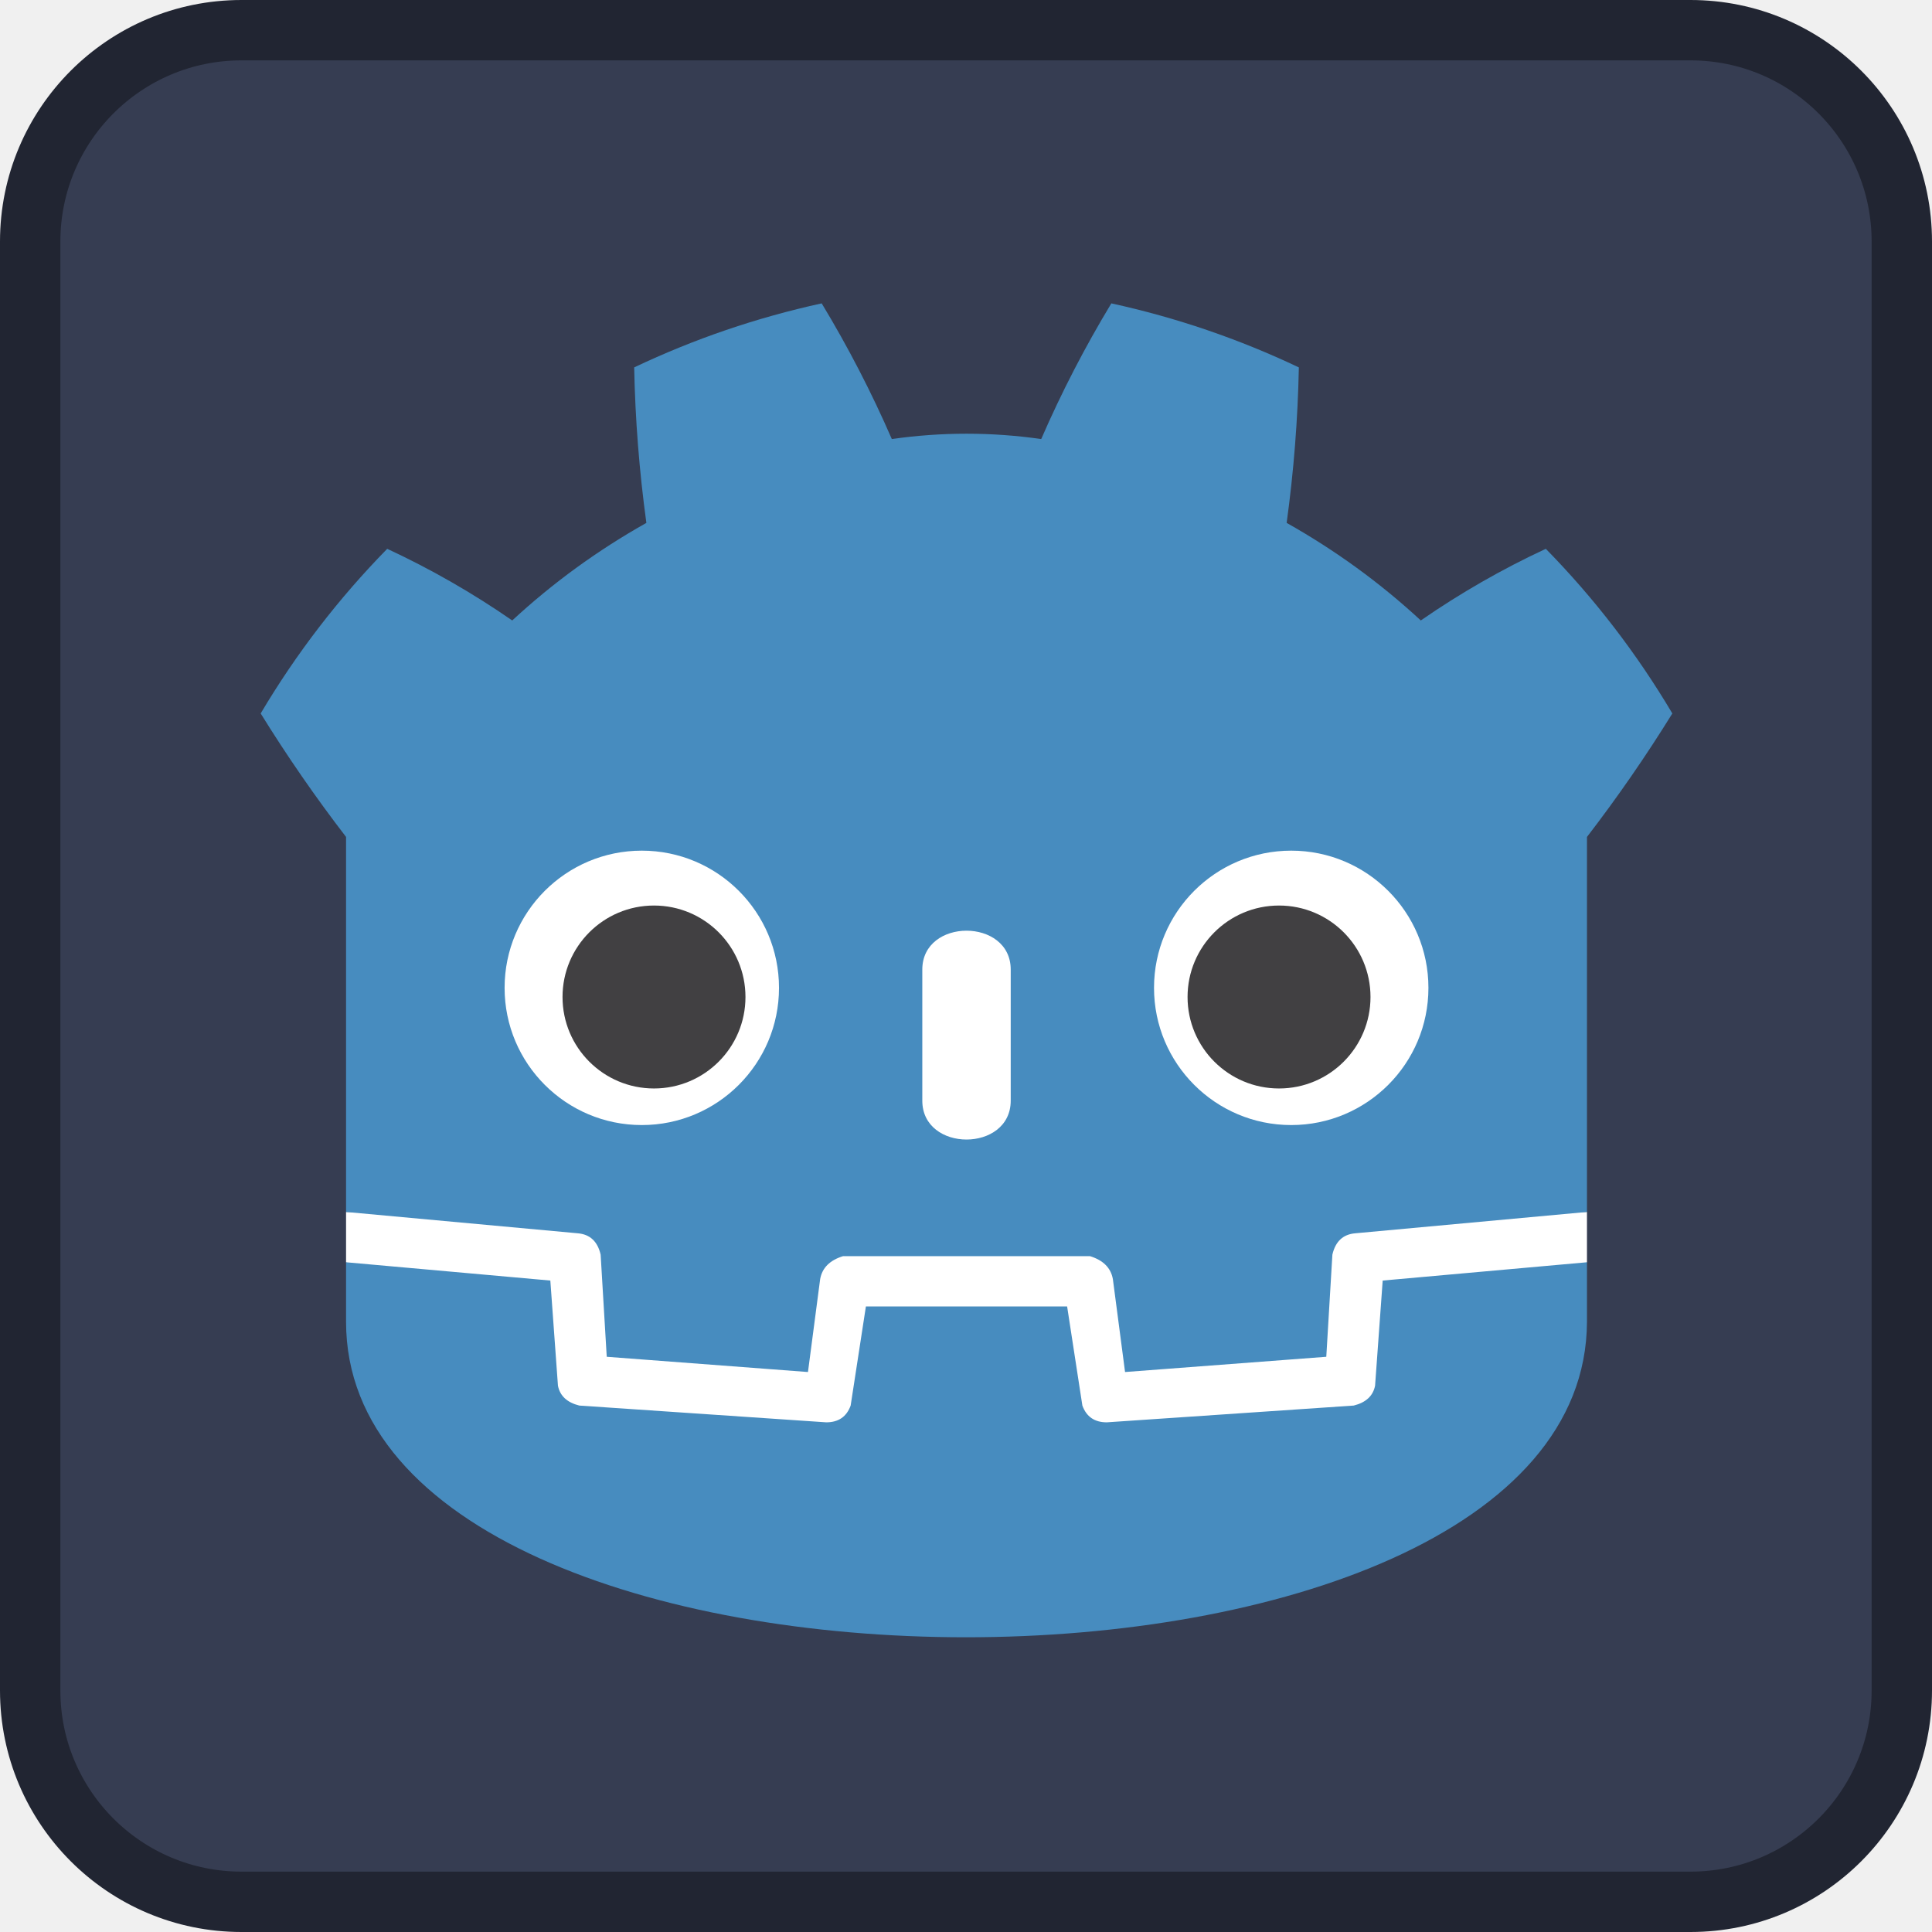
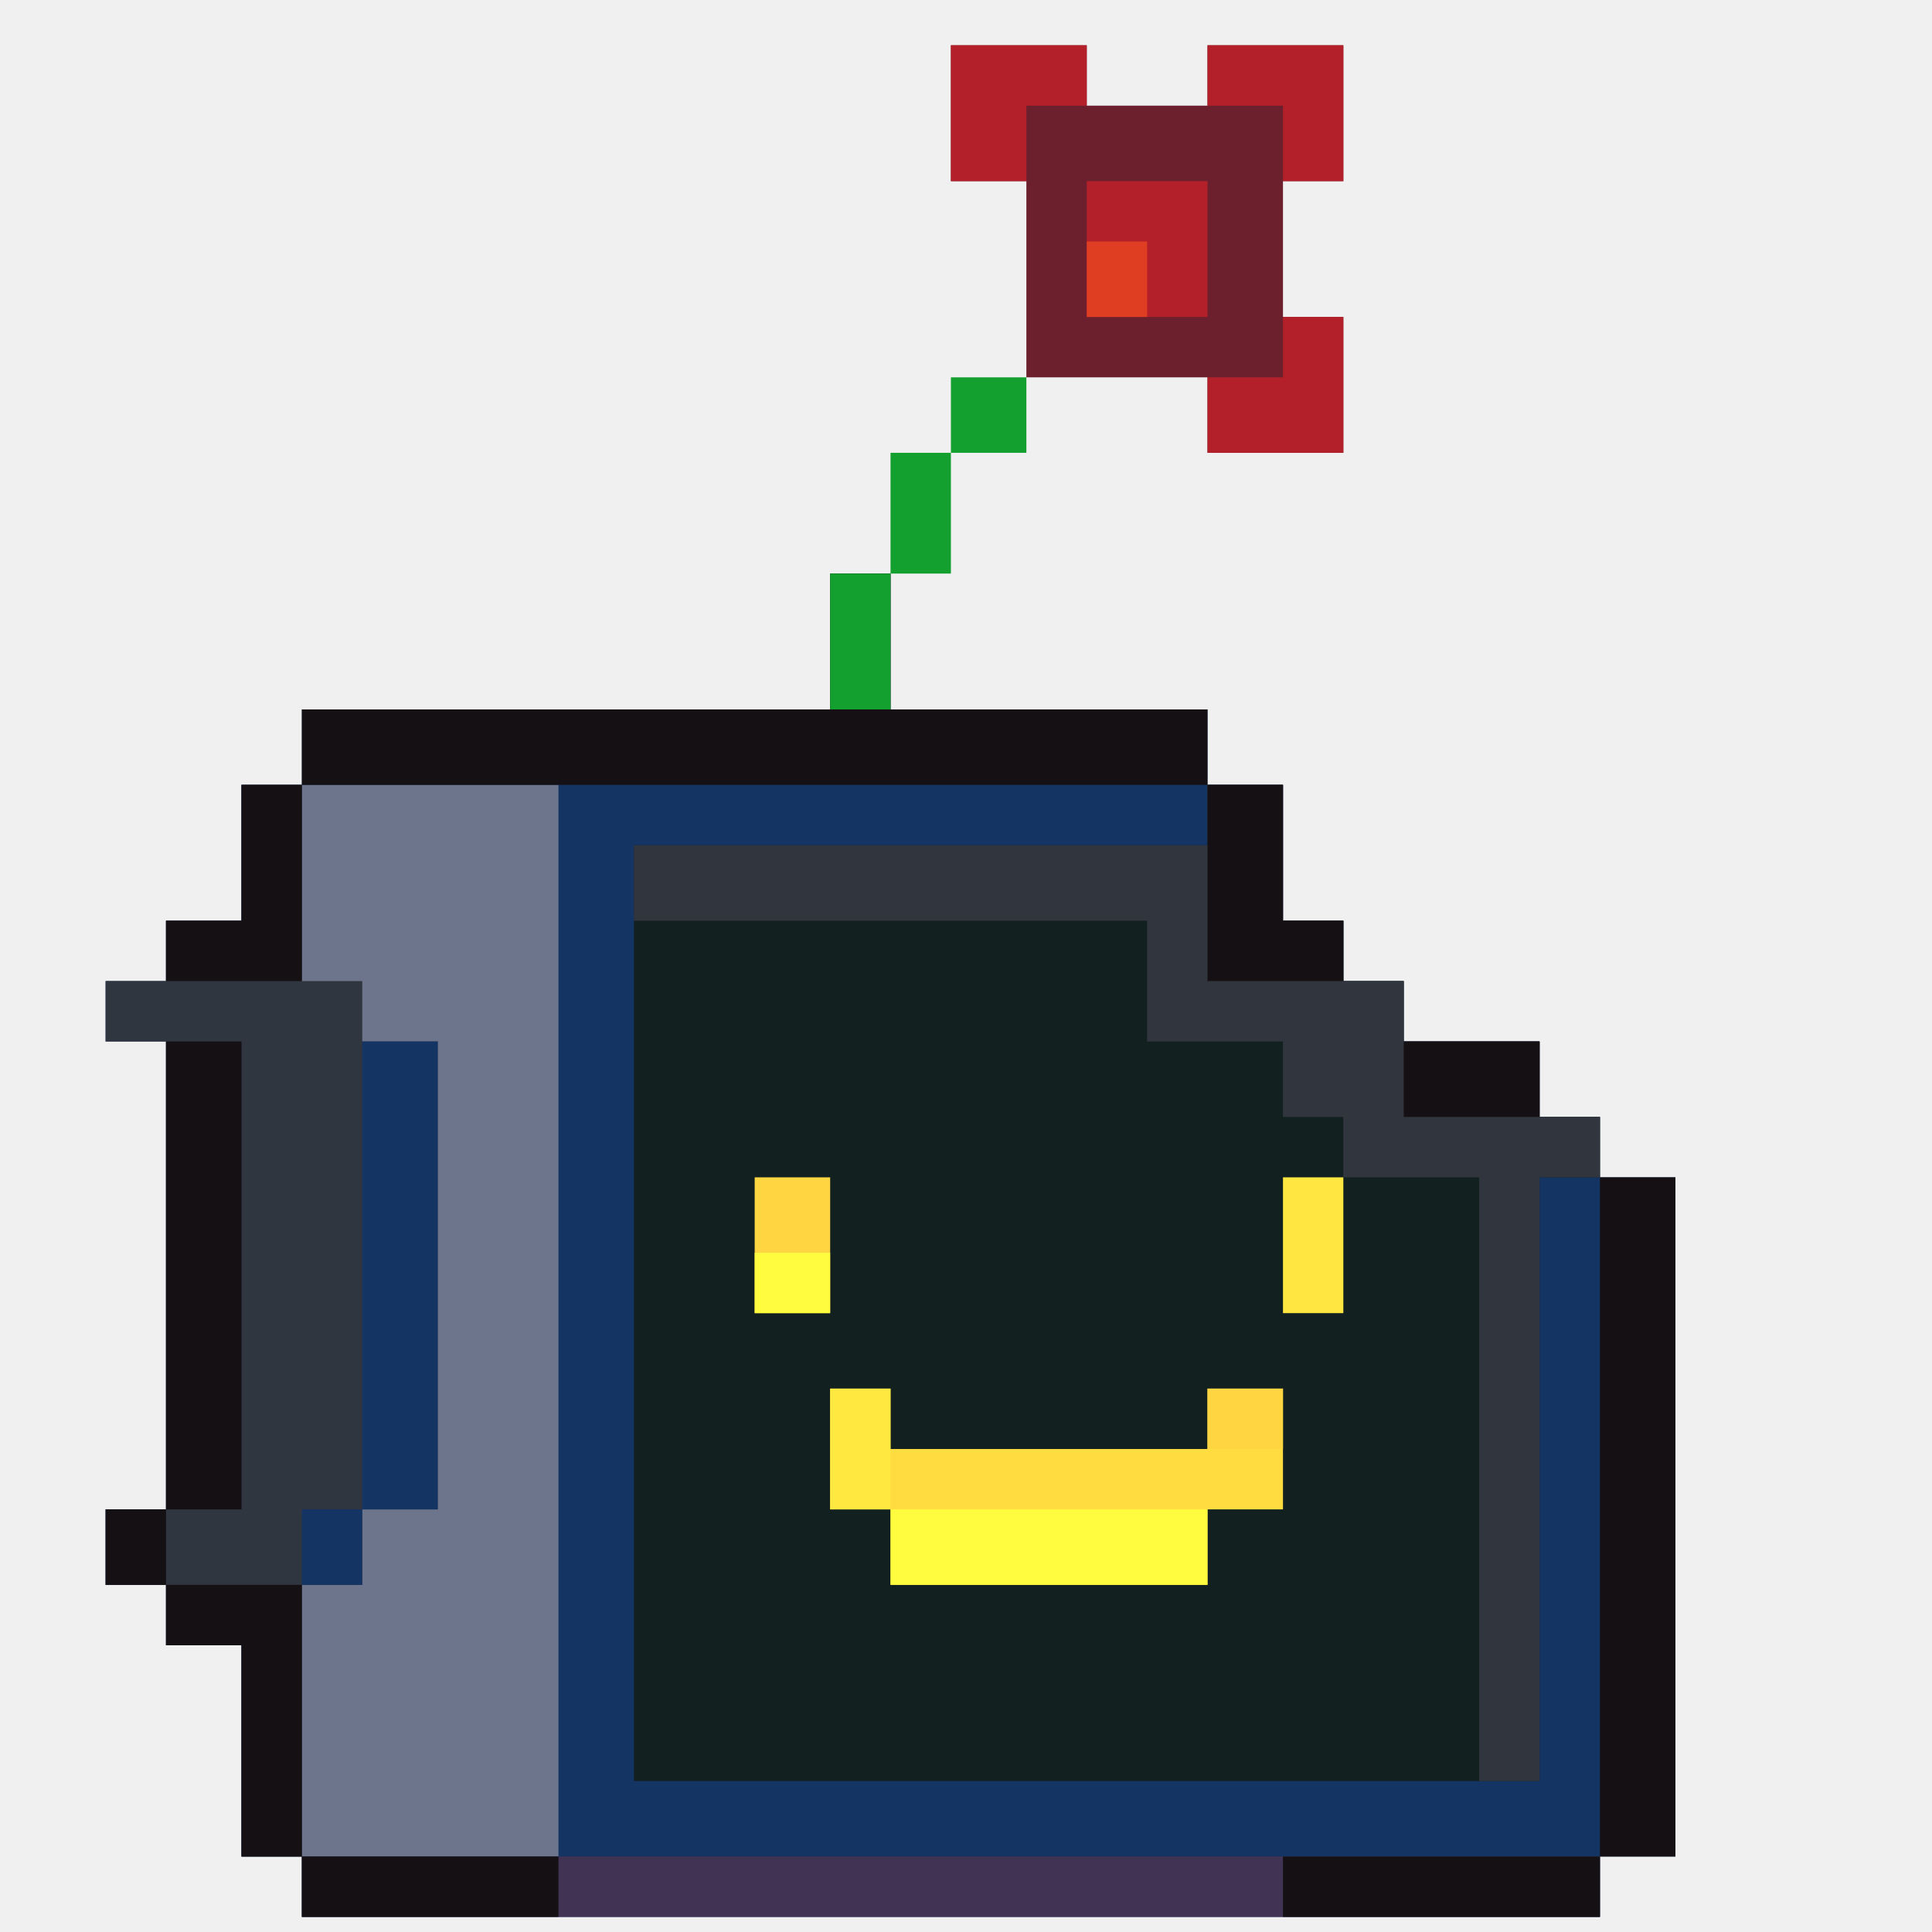
- <svg xmlns="http://www.w3.org/2000/svg" width="128" height="128">
-   <rect width="124" height="124" x="2" y="2" fill="#363d52" stroke="#212532" stroke-width="4" rx="14" />
-   <g fill="#fff" transform="translate(12.322 12.322)scale(.101)">
-     <path d="M105 673v33q407 354 814 0v-33z" />
-     <path fill="#478cbf" d="m105 673 152 14q12 1 15 14l4 67 132 10 8-61q2-11 15-15h162q13 4 15 15l8 61 132-10 4-67q3-13 15-14l152-14V427q30-39 56-81-35-59-83-108-43 20-82 47-40-37-88-64 7-51 8-102-59-28-123-42-26 43-46 89-49-7-98 0-20-46-46-89-64 14-123 42 1 51 8 102-48 27-88 64-39-27-82-47-48 49-83 108 26 42 56 81zm0 33v39c0 276 813 276 814 0v-39l-134 12-5 69q-2 10-14 13l-162 11q-12 0-16-11l-10-65H446l-10 65q-4 11-16 11l-162-11q-12-3-14-13l-5-69z" />
-     <path d="M483 600c0 34 58 34 58 0v-86c0-34-58-34-58 0z" />
-     <circle cx="725" cy="526" r="90" />
-     <circle cx="299" cy="526" r="90" />
-   </g>
-   <g fill="#414042" transform="translate(12.322 12.322)scale(.101)">
-     <circle cx="307" cy="532" r="60" />
-     <circle cx="717" cy="532" r="60" />
-   </g>
+ <svg xmlns="http://www.w3.org/2000/svg" version="1.1" width="128" height="128">
+   <path d="M0 0 C1.32 0 2.64 0 4 0 C4 2.97 4 5.94 4 9 C10.93 9 17.86 9 25 9 C25 10.65 25 12.3 25 14 C26.65 14 28.3 14 30 14 C30 16.97 30 19.94 30 23 C31.32 23 32.64 23 34 23 C34 24.32 34 25.64 34 27 C35.32 27 36.64 27 38 27 C38 28.32 38 29.64 38 31 C40.97 31 43.94 31 47 31 C47 32.65 47 34.3 47 36 C48.32 36 49.64 36 51 36 C51 37.32 51 38.64 51 40 C52.65 40 54.3 40 56 40 C56 54.85 56 69.7 56 85 C54.35 85 52.7 85 51 85 C51 86.32 51 87.64 51 89 C22.62 89 -5.76 89 -35 89 C-35 87.68 -35 86.36 -35 85 C-36.32 85 -37.64 85 -39 85 C-39 80.38 -39 75.76 -39 71 C-40.65 71 -42.3 71 -44 71 C-44 69.68 -44 68.36 -44 67 C-45.32 67 -46.64 67 -48 67 C-48 65.35 -48 63.7 -48 62 C-46.68 62 -45.36 62 -44 62 C-44 51.77 -44 41.54 -44 31 C-45.32 31 -46.64 31 -48 31 C-48 29.68 -48 28.36 -48 27 C-46.68 27 -45.36 27 -44 27 C-44 25.68 -44 24.36 -44 23 C-42.35 23 -40.7 23 -39 23 C-39 20.03 -39 17.06 -39 14 C-37.68 14 -36.36 14 -35 14 C-35 12.35 -35 10.7 -35 9 C-23.45 9 -11.9 9 0 9 C0 6.03 0 3.06 0 0 Z " fill="#143464" transform="translate(55,38)" />
+   <path d="M0 0 C1.65 0 3.3 0 5 0 C5 2.97 5 5.94 5 9 C6.32 9 7.64 9 9 9 C9 10.32 9 11.64 9 13 C10.32 13 11.64 13 13 13 C13 14.32 13 15.64 13 17 C15.97 17 18.94 17 22 17 C22 18.65 22 20.3 22 22 C23.32 22 24.64 22 26 22 C26 23.32 26 24.64 26 26 C24.68 26 23.36 26 22 26 C22 39.2 22 52.4 22 66 C2.2 66 -17.6 66 -38 66 C-38 45.54 -38 25.08 -38 4 C-25.46 4 -12.92 4 0 4 C0 2.68 0 1.36 0 0 Z " fill="#122020" transform="translate(80,52)" />
+   <path d="M0 0 C6.93 0 13.86 0 21 0 C21 23.43 21 46.86 21 71 C14.07 71 7.14 71 0 71 C0 66.38 0 61.76 0 57 C-1.65 57 -3.3 57 -5 57 C-5 55.68 -5 54.36 -5 53 C-6.32 53 -7.64 53 -9 53 C-9 51.35 -9 49.7 -9 48 C-7.68 48 -6.36 48 -5 48 C-5 37.77 -5 27.54 -5 17 C-6.32 17 -7.64 17 -9 17 C-9 15.68 -9 14.36 -9 13 C-7.68 13 -6.36 13 -5 13 C-5 11.68 -5 10.36 -5 9 C-3.35 9 -1.7 9 0 9 C0 6.03 0 3.06 0 0 Z " fill="#6D758D" transform="translate(16,52)" />
+   <path d="M0 0 C1.32 0 2.64 0 4 0 C4 4.29 4 8.58 4 13 C5.32 13 6.64 13 8 13 C8 14.32 8 15.64 8 17 C9.65 17 11.3 17 13 17 C13 27.23 13 37.46 13 48 C11.35 48 9.7 48 8 48 C8 49.65 8 51.3 8 53 C6.68 53 5.36 53 4 53 C4 58.94 4 64.88 4 71 C2.68 71 1.36 71 0 71 C0 66.38 0 61.76 0 57 C-1.65 57 -3.3 57 -5 57 C-5 55.68 -5 54.36 -5 53 C-6.32 53 -7.64 53 -9 53 C-9 51.35 -9 49.7 -9 48 C-7.68 48 -6.36 48 -5 48 C-5 37.77 -5 27.54 -5 17 C-6.32 17 -7.64 17 -9 17 C-9 15.68 -9 14.36 -9 13 C-7.68 13 -6.36 13 -5 13 C-5 11.68 -5 10.36 -5 9 C-3.35 9 -1.7 9 0 9 C0 6.03 0 3.06 0 0 Z " fill="#303640" transform="translate(16,52)" />
+   <path d="M0 0 C1.65 0 3.3 0 5 0 C5 2.97 5 5.94 5 9 C6.32 9 7.64 9 9 9 C9 10.32 9 11.64 9 13 C10.32 13 11.64 13 13 13 C13 14.32 13 15.64 13 17 C15.97 17 18.94 17 22 17 C22 18.65 22 20.3 22 22 C23.32 22 24.64 22 26 22 C26 23.32 26 24.64 26 26 C24.68 26 23.36 26 22 26 C22 39.2 22 52.4 22 66 C20.68 66 19.36 66 18 66 C18 52.8 18 39.6 18 26 C15.03 26 12.06 26 9 26 C9 24.68 9 23.36 9 22 C7.68 22 6.36 22 5 22 C5 20.35 5 18.7 5 17 C2.03 17 -0.94 17 -4 17 C-4 14.36 -4 11.72 -4 9 C-15.22 9 -26.44 9 -38 9 C-38 7.35 -38 5.7 -38 4 C-25.46 4 -12.92 4 0 4 C0 2.68 0 1.36 0 0 Z " fill="#31363E" transform="translate(80,52)" />
+   <path d="M0 0 C2.97 0 5.94 0 9 0 C9 1.32 9 2.64 9 4 C11.64 4 14.28 4 17 4 C17 2.68 17 1.36 17 0 C19.97 0 22.94 0 26 0 C26 2.97 26 5.94 26 9 C24.68 9 23.36 9 22 9 C22 11.97 22 14.94 22 18 C23.32 18 24.64 18 26 18 C26 20.97 26 23.94 26 27 C23.03 27 20.06 27 17 27 C17 25.35 17 23.7 17 22 C13.04 22 9.08 22 5 22 C5 17.71 5 13.42 5 9 C3.35 9 1.7 9 0 9 C0 6.03 0 3.06 0 0 Z " fill="#6C202D" transform="translate(63,3)" />
+   <path d="M0 0 C28.38 0 56.76 0 86 0 C86 1.32 86 2.64 86 4 C57.62 4 29.24 4 0 4 C0 2.68 0 1.36 0 0 Z " fill="#403353" transform="translate(20,123)" />
+   <path d="M0 0 C1.32 0 2.64 0 4 0 C4 2.97 4 5.94 4 9 C10.93 9 17.86 9 25 9 C25 10.65 25 12.3 25 14 C5.2 14 -14.6 14 -35 14 C-35 12.35 -35 10.7 -35 9 C-23.45 9 -11.9 9 0 9 C0 6.03 0 3.06 0 0 Z " fill="#141013" transform="translate(55,38)" />
+   <path d="M0 0 C1.32 0 2.64 0 4 0 C4 1.32 4 2.64 4 4 C10.93 4 17.86 4 25 4 C25 2.68 25 1.36 25 0 C26.65 0 28.3 0 30 0 C30 2.64 30 5.28 30 8 C28.35 8 26.7 8 25 8 C25 9.65 25 11.3 25 13 C18.07 13 11.14 13 4 13 C4 11.35 4 9.7 4 8 C2.68 8 1.36 8 0 8 C0 5.36 0 2.72 0 0 Z " fill="#FFDC40" transform="translate(55,92)" />
+   <path d="M0 0 C1.65 0 3.3 0 5 0 C5 14.85 5 29.7 5 45 C3.35 45 1.7 45 0 45 C0 30.15 0 15.3 0 0 Z " fill="#141013" transform="translate(106,78)" />
+   <path d="M0 0 C1.65 0 3.3 0 5 0 C5 10.23 5 20.46 5 31 C3.35 31 1.7 31 0 31 C0 20.77 0 10.54 0 0 Z " fill="#143464" transform="translate(24,69)" />
+   <path d="M0 0 C1.65 0 3.3 0 5 0 C5 10.23 5 20.46 5 31 C3.35 31 1.7 31 0 31 C0 20.77 0 10.54 0 0 Z " fill="#141013" transform="translate(11,69)" />
+   <path d="M0 0 C6.93 0 13.86 0 21 0 C21 1.65 21 3.3 21 5 C14.07 5 7.14 5 0 5 C0 3.35 0 1.7 0 0 Z " fill="#FFFC40" transform="translate(59,100)" />
+   <path d="M0 0 C2.97 0 5.94 0 9 0 C9 5.94 9 11.88 9 18 C7.68 18 6.36 18 5 18 C5 13.38 5 8.76 5 4 C3.35 4 1.7 4 0 4 C0 2.68 0 1.36 0 0 Z " fill="#141013" transform="translate(11,105)" />
+   <path d="M0 0 C6.93 0 13.86 0 21 0 C21 1.32 21 2.64 21 4 C14.07 4 7.14 4 0 4 C0 2.68 0 1.36 0 0 Z " fill="#141013" transform="translate(85,123)" />
+   <path d="M0 0 C1.65 0 3.3 0 5 0 C5 2.97 5 5.94 5 9 C6.32 9 7.64 9 9 9 C9 10.32 9 11.64 9 13 C6.03 13 3.06 13 0 13 C0 8.71 0 4.42 0 0 Z " fill="#141013" transform="translate(80,52)" />
+   <path d="M0 0 C1.32 0 2.64 0 4 0 C4 4.29 4 8.58 4 13 C1.03 13 -1.94 13 -5 13 C-5 11.68 -5 10.36 -5 9 C-3.35 9 -1.7 9 0 9 C0 6.03 0 3.06 0 0 Z " fill="#141013" transform="translate(16,52)" />
+   <path d="M0 0 C2.64 0 5.28 0 8 0 C8 2.97 8 5.94 8 9 C5.36 9 2.72 9 0 9 C0 6.03 0 3.06 0 0 Z " fill="#B4202A" transform="translate(72,12)" />
+   <path d="M0 0 C5.61 0 11.22 0 17 0 C17 1.32 17 2.64 17 4 C11.39 4 5.78 4 0 4 C0 2.68 0 1.36 0 0 Z " fill="#141013" transform="translate(20,123)" />
+   <path d="M0 0 C1.32 0 2.64 0 4 0 C4 2.97 4 5.94 4 9 C1.03 9 -1.94 9 -5 9 C-5 7.35 -5 5.7 -5 4 C-3.35 4 -1.7 4 0 4 C0 2.68 0 1.36 0 0 Z " fill="#B4202A" transform="translate(85,21)" />
+   <path d="M0 0 C2.97 0 5.94 0 9 0 C9 1.32 9 2.64 9 4 C7.68 4 6.36 4 5 4 C5 5.65 5 7.3 5 9 C3.35 9 1.7 9 0 9 C0 6.03 0 3.06 0 0 Z " fill="#B4202A" transform="translate(63,3)" />
+   <path d="M0 0 C2.97 0 5.94 0 9 0 C9 2.97 9 5.94 9 9 C7.68 9 6.36 9 5 9 C5 7.35 5 5.7 5 4 C3.35 4 1.7 4 0 4 C0 2.68 0 1.36 0 0 Z " fill="#B4202A" transform="translate(80,3)" />
+   <path d="M0 0 C1.65 0 3.3 0 5 0 C5 2.97 5 5.94 5 9 C3.35 9 1.7 9 0 9 C0 6.03 0 3.06 0 0 Z " fill="#FFD541" transform="translate(50,78)" />
+   <path d="M0 0 C2.97 0 5.94 0 9 0 C9 1.65 9 3.3 9 5 C6.03 5 3.06 5 0 5 C0 3.35 0 1.7 0 0 Z " fill="#141013" transform="translate(93,69)" />
+   <path d="M0 0 C1.32 0 2.64 0 4 0 C4 2.97 4 5.94 4 9 C2.68 9 1.36 9 0 9 C0 6.03 0 3.06 0 0 Z " fill="#FFE640" transform="translate(85,78)" />
+   <path d="M0 0 C1.32 0 2.64 0 4 0 C4 2.97 4 5.94 4 9 C2.68 9 1.36 9 0 9 C0 6.03 0 3.06 0 0 Z " fill="#14A02E" transform="translate(55,38)" />
+   <path d="M0 0 C1.32 0 2.64 0 4 0 C4 2.64 4 5.28 4 8 C2.68 8 1.36 8 0 8 C0 5.36 0 2.72 0 0 Z " fill="#FFE840" transform="translate(55,92)" />
+   <path d="M0 0 C1.32 0 2.64 0 4 0 C4 2.64 4 5.28 4 8 C2.68 8 1.36 8 0 8 C0 5.36 0 2.72 0 0 Z " fill="#14A02E" transform="translate(59,30)" />
+   <path d="M0 0 C1.65 0 3.3 0 5 0 C5 1.65 5 3.3 5 5 C3.35 5 1.7 5 0 5 C0 3.35 0 1.7 0 0 Z " fill="#14A02E" transform="translate(63,25)" />
+   <path d="M0 0 C1.32 0 2.64 0 4 0 C4 1.65 4 3.3 4 5 C2.68 5 1.36 5 0 5 C0 3.35 0 1.7 0 0 Z " fill="#143464" transform="translate(20,100)" />
+   <path d="M0 0 C1.32 0 2.64 0 4 0 C4 1.65 4 3.3 4 5 C2.68 5 1.36 5 0 5 C0 3.35 0 1.7 0 0 Z " fill="#141013" transform="translate(7,100)" />
+   <path d="M0 0 C1.65 0 3.3 0 5 0 C5 1.32 5 2.64 5 4 C3.35 4 1.7 4 0 4 C0 2.68 0 1.36 0 0 Z " fill="#FFD541" transform="translate(80,92)" />
+   <path d="M0 0 C1.65 0 3.3 0 5 0 C5 1.32 5 2.64 5 4 C3.35 4 1.7 4 0 4 C0 2.68 0 1.36 0 0 Z " fill="#FFFC40" transform="translate(50,83)" />
+   <path d="M0 0 C1.32 0 2.64 0 4 0 C4 1.65 4 3.3 4 5 C2.68 5 1.36 5 0 5 C0 3.35 0 1.7 0 0 Z " fill="#DF3E23" transform="translate(72,16)" />
</svg>
